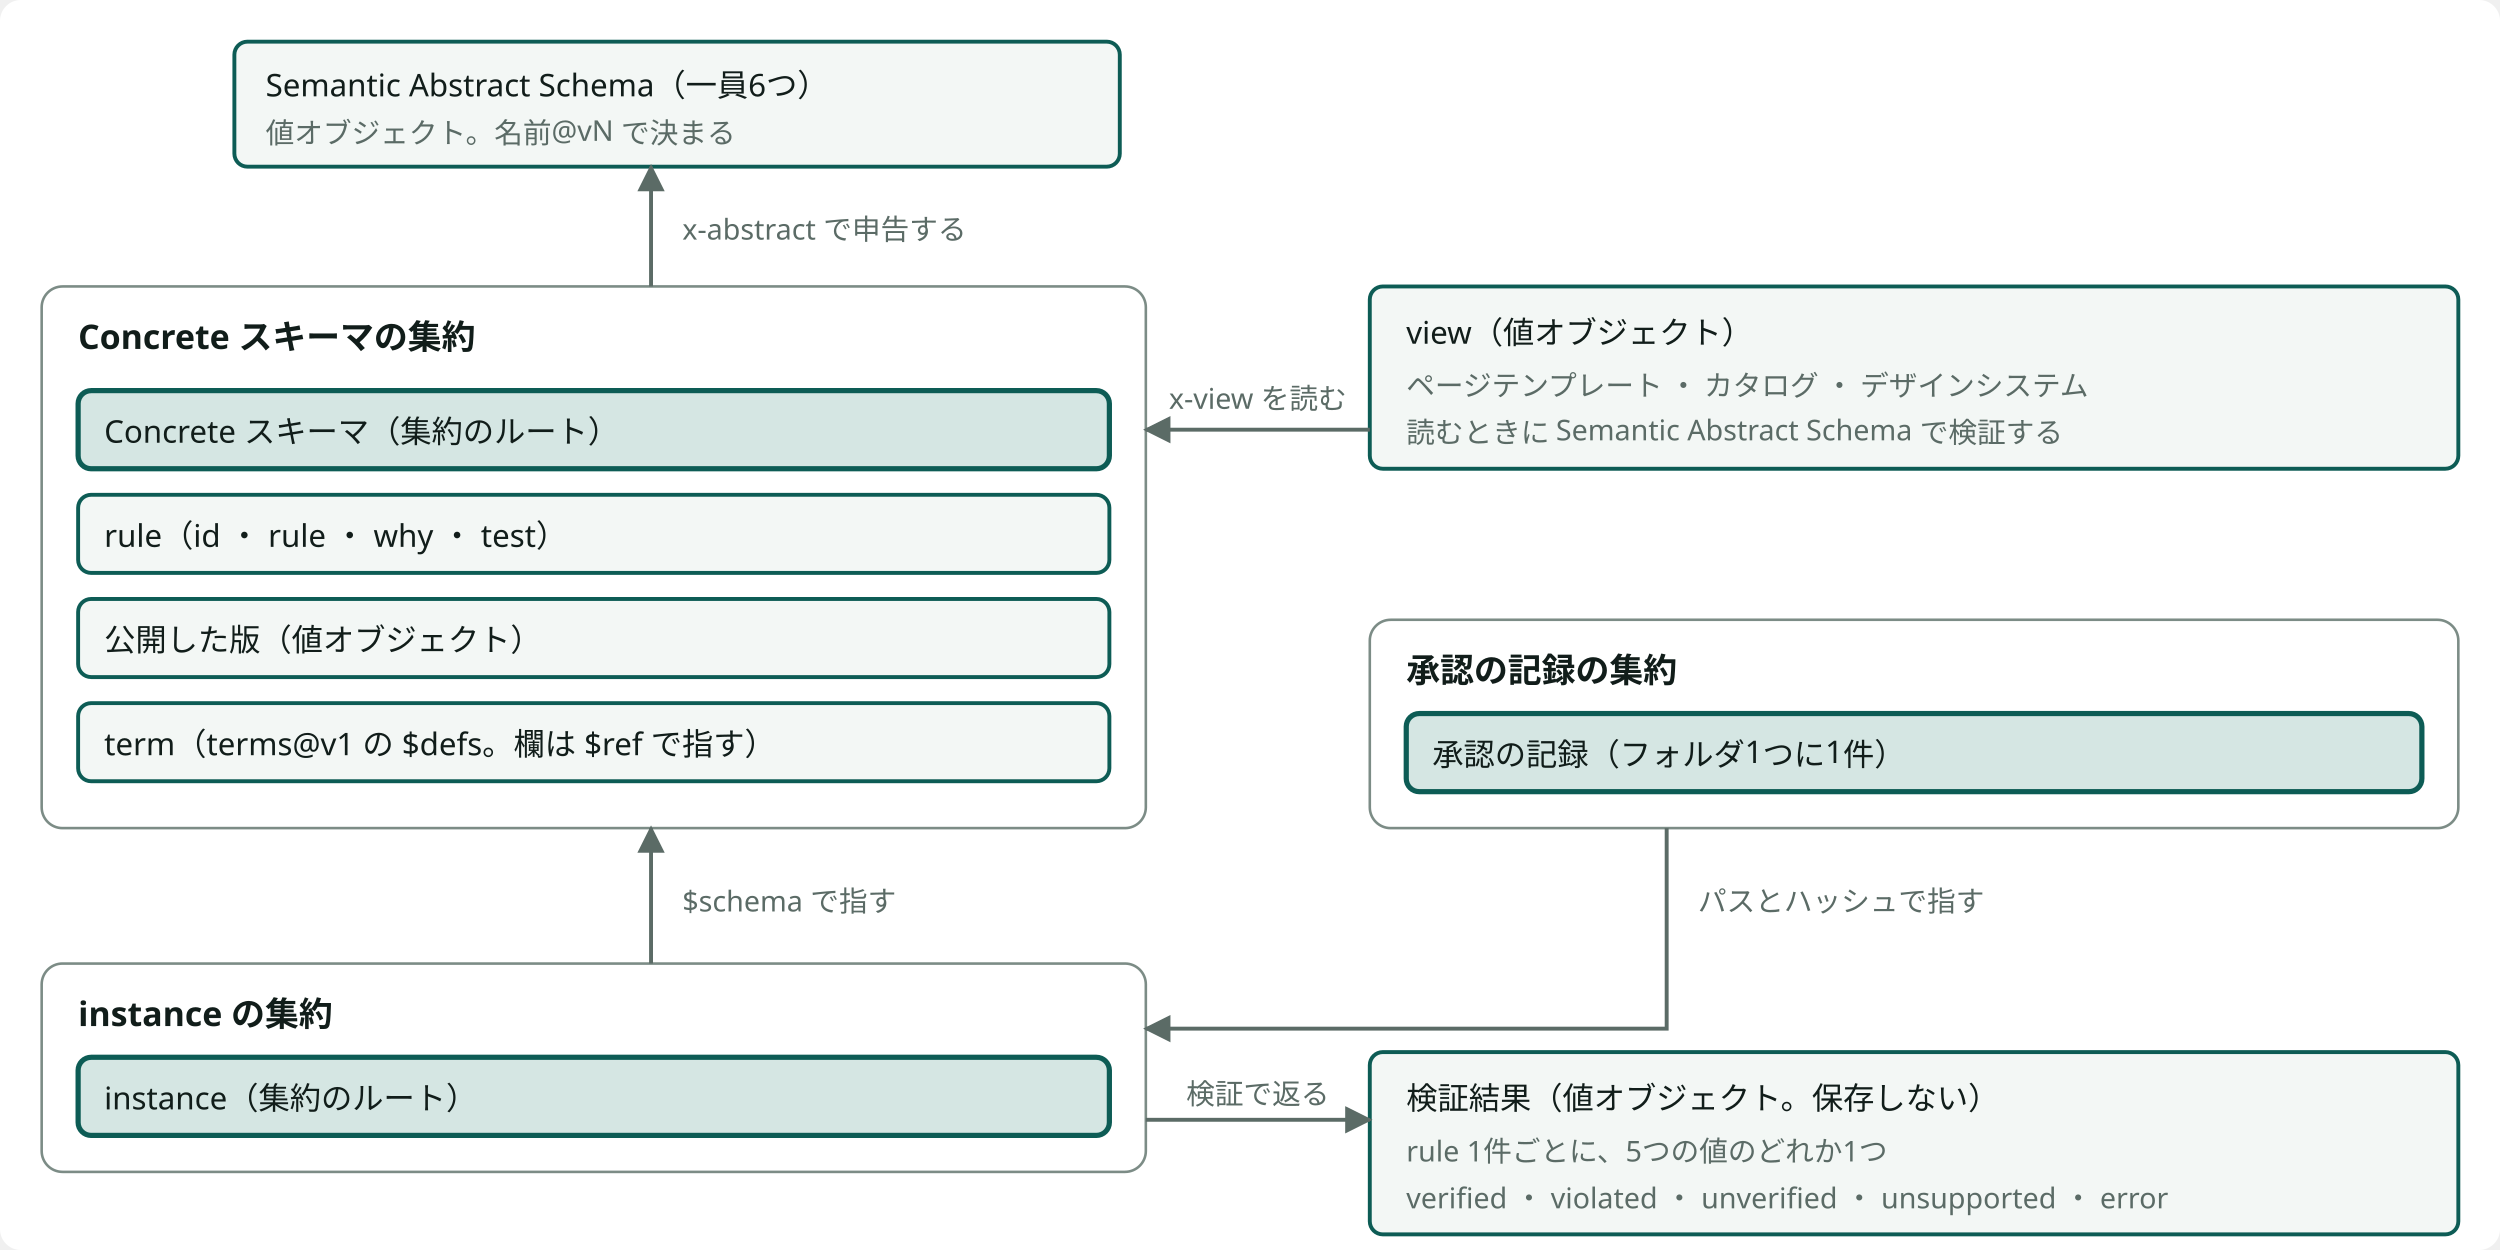
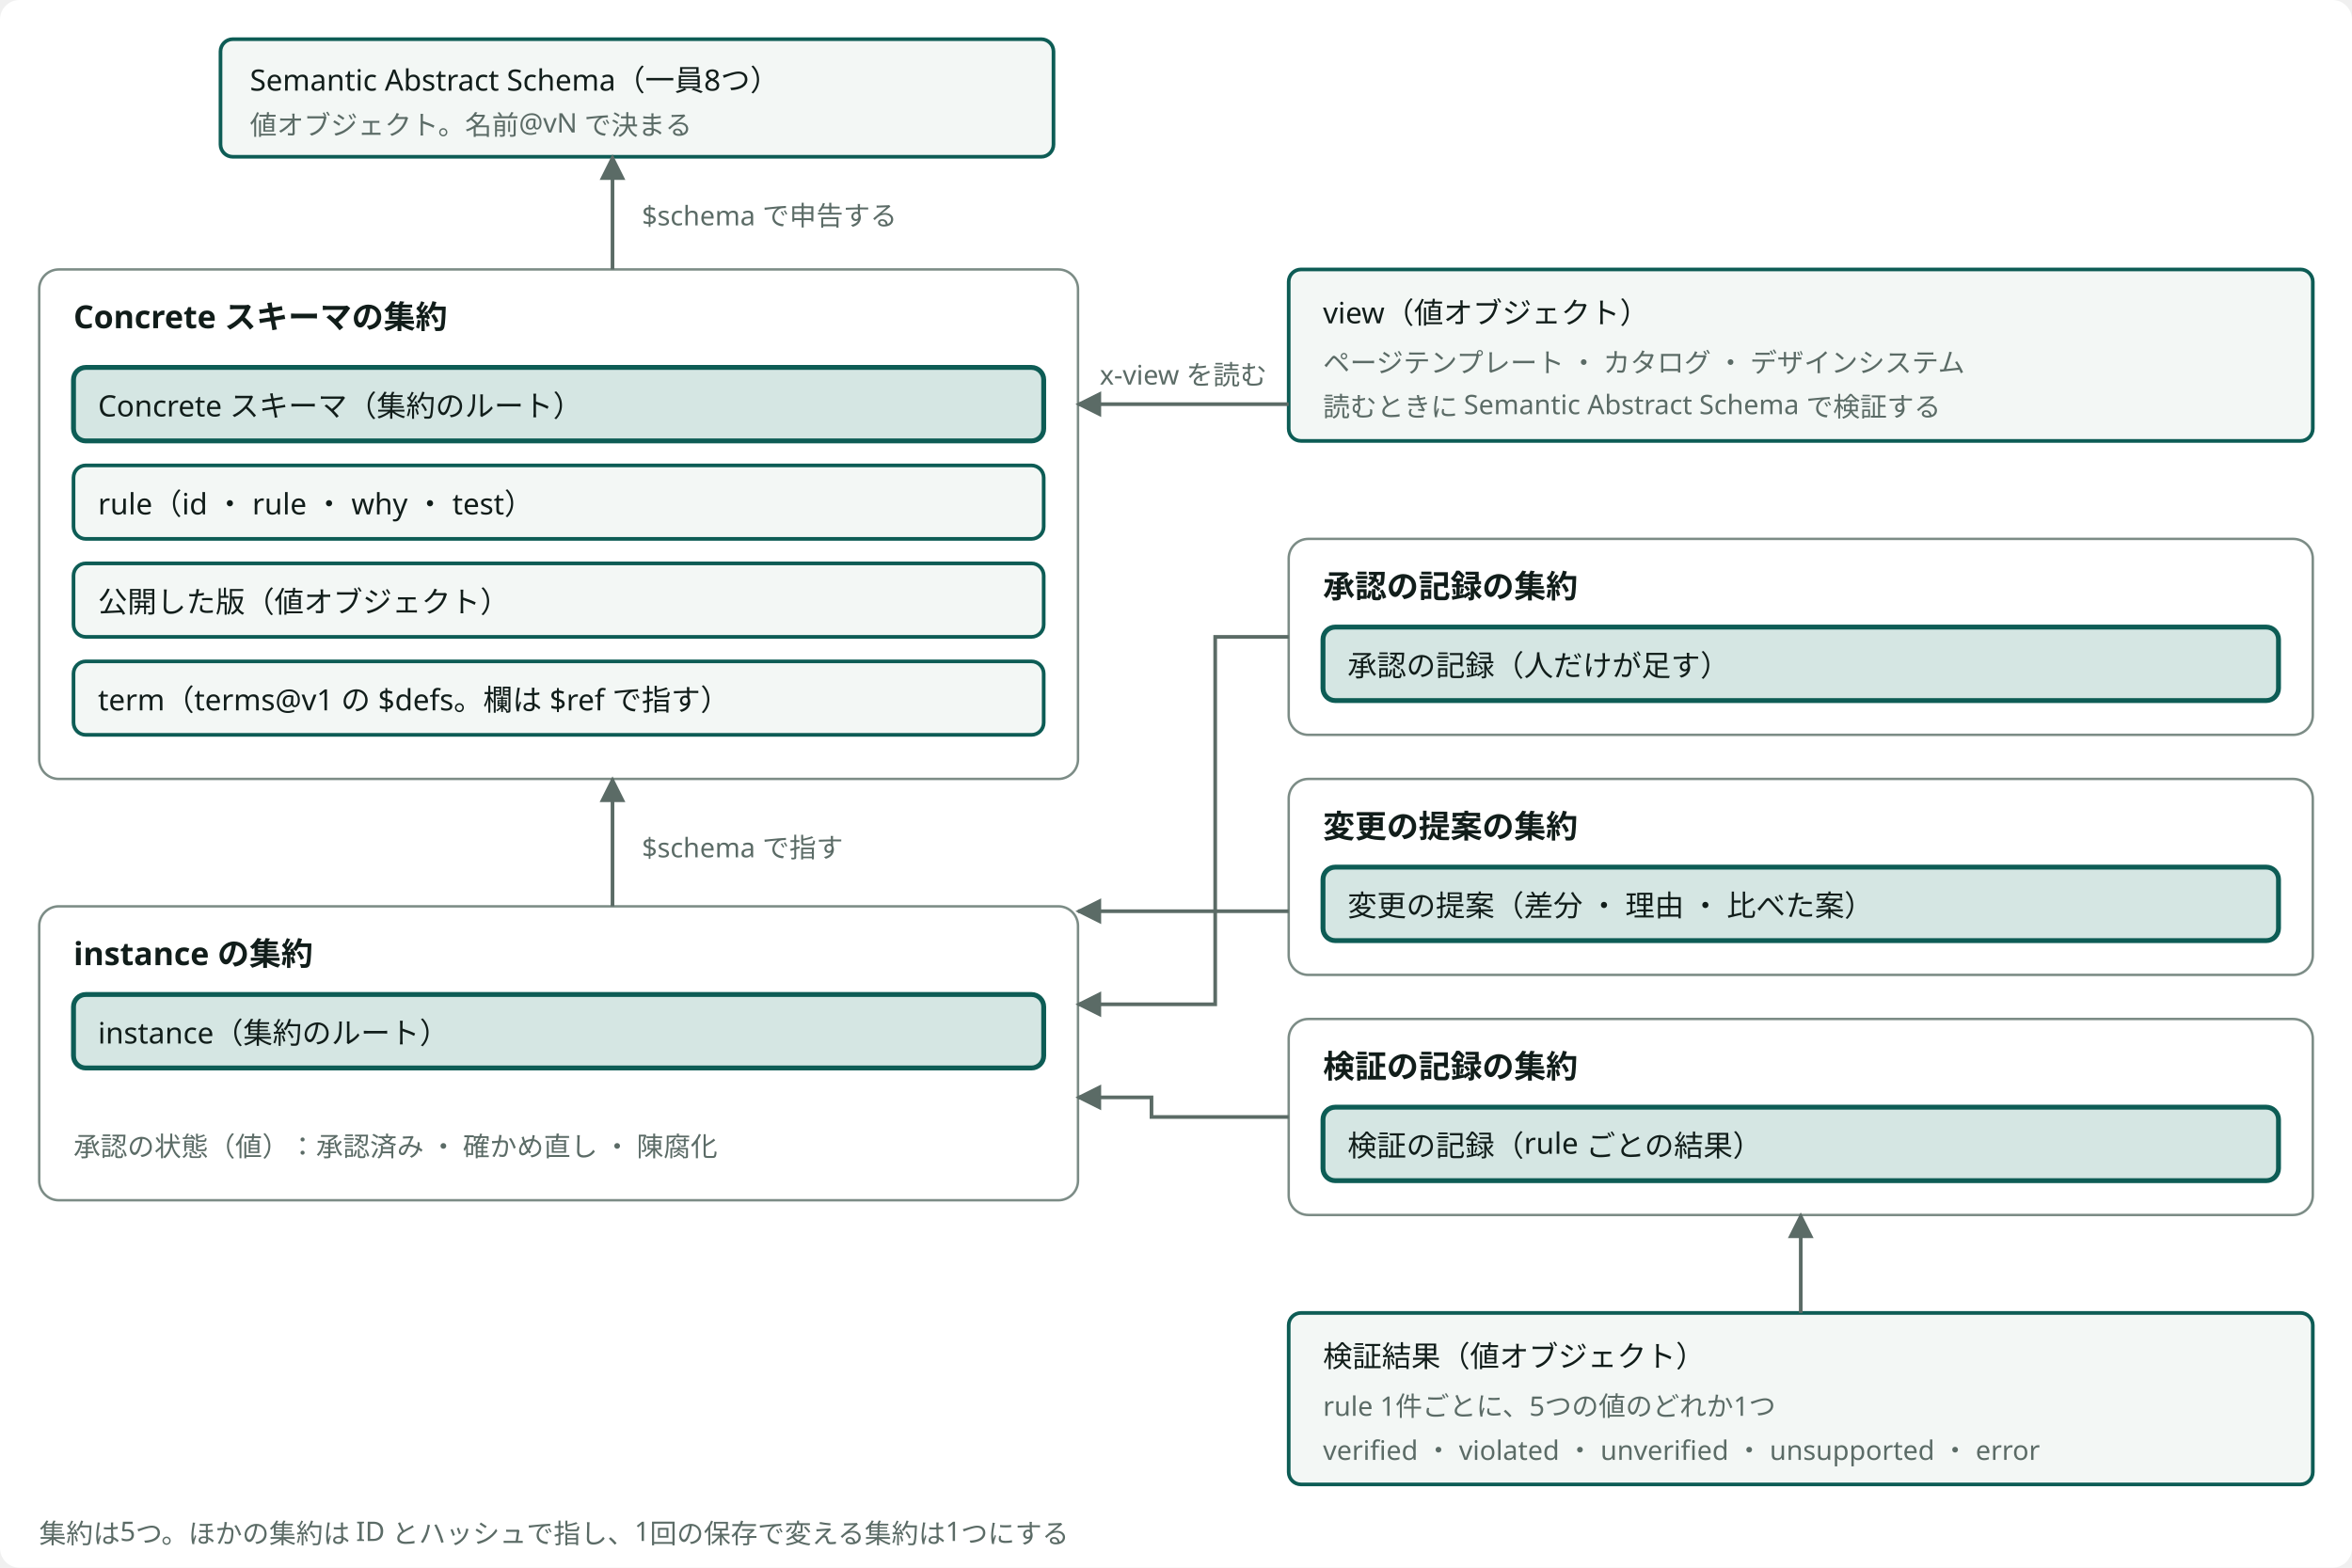
- <svg viewBox="0 0 960 480" style="min-width:860px" role="img" aria-label="Semantic Schema Core の9つの概念と3つの集約" class="dsvg">
-   <style data-dsvg="dark">.dsvg .canvas{fill:var(--dsvg-area-fill,#FFFFFF)}.dsvg .box{fill:var(--dsvg-box-fill,#F3F7F5);stroke:var(--dsvg-accent,#0D5C55)}.dsvg .label{fill:var(--dsvg-ink,#111D1A);font-size:12px}.dsvg .note{fill:var(--dsvg-ink-soft,#5B6B66);font-size:11px}.dsvg .area{fill:var(--dsvg-area-fill,#FFFFFF);stroke:var(--dsvg-line,#7C8C86)}.dsvg .title{fill:var(--dsvg-ink,#111D1A);font-size:13px;font-weight:700}.dsvg .box.focus{fill:var(--dsvg-accent-bg,#D5E6E3);stroke:var(--dsvg-accent,#0D5C55)}.dsvg .flow{stroke:var(--dsvg-ink-soft,#5B6B66)}.dsvg #dsvg-eba8fd3e-arrow-5B6B66 path{fill:var(--dsvg-ink-soft,#5B6B66)}@media (prefers-color-scheme:dark){:root:not([data-theme="light"]) .dsvg,.dsvg:root:not([data-theme="light"]){--dsvg-area-fill:#22302D;--dsvg-box-fill:#16211E;--dsvg-accent:#6CC9B8;--dsvg-ink:#E6EEEB;--dsvg-ink-soft:#9DADA8;--dsvg-line:#62756F;--dsvg-accent-bg:#173330}}:root[data-theme="dark"] .dsvg{--dsvg-area-fill:#22302D;--dsvg-box-fill:#16211E;--dsvg-accent:#6CC9B8;--dsvg-ink:#E6EEEB;--dsvg-ink-soft:#9DADA8;--dsvg-line:#62756F;--dsvg-accent-bg:#173330}</style>
+ <svg viewBox="0 0 960 640" style="min-width:860px" role="img" aria-label="Semantic Schema Core の概念と5つの集約" class="dsvg">
+   <style data-dsvg="dark">.dsvg .canvas{fill:var(--dsvg-area-fill,#FFFFFF)}.dsvg .box{fill:var(--dsvg-box-fill,#F3F7F5);stroke:var(--dsvg-accent,#0D5C55)}.dsvg .label{fill:var(--dsvg-ink,#111D1A);font-size:12px}.dsvg .note{fill:var(--dsvg-ink-soft,#5B6B66);font-size:11px}.dsvg .area{fill:var(--dsvg-area-fill,#FFFFFF);stroke:var(--dsvg-line,#7C8C86)}.dsvg .title{fill:var(--dsvg-ink,#111D1A);font-size:13px;font-weight:700}.dsvg .box.focus{fill:var(--dsvg-accent-bg,#D5E6E3);stroke:var(--dsvg-accent,#0D5C55)}.dsvg .flow{stroke:var(--dsvg-ink-soft,#5B6B66)}.dsvg #dsvg-4490148c-arrow-5B6B66 path{fill:var(--dsvg-ink-soft,#5B6B66)}@media (prefers-color-scheme:dark){:root:not([data-theme="light"]) .dsvg,.dsvg:root:not([data-theme="light"]){--dsvg-area-fill:#22302D;--dsvg-box-fill:#16211E;--dsvg-accent:#6CC9B8;--dsvg-ink:#E6EEEB;--dsvg-ink-soft:#9DADA8;--dsvg-line:#62756F;--dsvg-accent-bg:#173330}}:root[data-theme="dark"] .dsvg{--dsvg-area-fill:#22302D;--dsvg-box-fill:#16211E;--dsvg-accent:#6CC9B8;--dsvg-ink:#E6EEEB;--dsvg-ink-soft:#9DADA8;--dsvg-line:#62756F;--dsvg-accent-bg:#173330}</style>
  <defs data-dsvg="marker">
-     <marker id="dsvg-eba8fd3e-arrow-5B6B66" viewBox="0 0 10 10" refX="9" refY="5" markerWidth="7" markerHeight="7" orient="auto-start-reverse">
+     <marker id="dsvg-4490148c-arrow-5B6B66" viewBox="0 0 10 10" refX="9" refY="5" markerWidth="7" markerHeight="7" orient="auto-start-reverse">
      <path d="M0,0 L10,5 L0,10 z" fill="#5B6B66" />
    </marker>
  </defs>
-   <rect data-dsvg="canvas" class="canvas" x="0.0" y="0.0" width="960.0" height="480.0" fill="#FFFFFF" rx="8" />
+   <rect data-dsvg="canvas" class="canvas" x="0.0" y="0.0" width="960.0" height="640.0" fill="#FFFFFF" rx="8" />
  <rect class="box" x="90" y="16" width="340" height="48" fill="#F3F7F5" stroke="#0D5C55" stroke-width="1.5" rx="5" />
-   <text class="label" x="102" y="37" font-family="Noto Sans JP, Hiragino Kaku Gothic ProN, sans-serif" font-size="12" fill="#111D1A">Semantic Abstract Schema（一員6つ）</text>
+   <text class="label" x="102" y="37" font-family="Noto Sans JP, Hiragino Kaku Gothic ProN, sans-serif" font-size="12" fill="#111D1A">Semantic Abstract Schema（一員8つ）</text>
  <text class="note" x="102" y="55" font-family="Noto Sans JP, Hiragino Kaku Gothic ProN, sans-serif" font-size="11" fill="#5B6B66">値オブジェクト。名前@vN で決まる</text>
  <rect class="area" x="16" y="110" width="424" height="208" fill="#FFFFFF" stroke="#7C8C86" stroke-width="1" rx="8" />
  <text class="title" x="30" y="134" font-family="Noto Sans JP, Hiragino Kaku Gothic ProN, sans-serif" font-size="13" font-weight="700" fill="#111D1A">Concrete スキーマの集約</text>
  <rect class="box focus" x="30" y="150" width="396" height="30" fill="#D5E6E3" stroke="#0D5C55" stroke-width="2" rx="5" />
  <text class="label" x="40" y="170" font-family="Noto Sans JP, Hiragino Kaku Gothic ProN, sans-serif" font-size="12" fill="#111D1A">Concrete スキーマ（集約のルート）</text>
  <rect class="box" x="30" y="190" width="396" height="30" fill="#F3F7F5" stroke="#0D5C55" stroke-width="1.5" rx="5" />
  <text class="label" x="40" y="210" font-family="Noto Sans JP, Hiragino Kaku Gothic ProN, sans-serif" font-size="12" fill="#111D1A">rule（id ・ rule ・ why ・ test）</text>
  <rect class="box" x="30" y="230" width="396" height="30" fill="#F3F7F5" stroke="#0D5C55" stroke-width="1.5" rx="5" />
  <text class="label" x="40" y="250" font-family="Noto Sans JP, Hiragino Kaku Gothic ProN, sans-serif" font-size="12" fill="#111D1A">公開した版（値オブジェクト）</text>
  <rect class="box" x="30" y="270" width="396" height="30" fill="#F3F7F5" stroke="#0D5C55" stroke-width="1.5" rx="5" />
  <text class="label" x="40" y="290" font-family="Noto Sans JP, Hiragino Kaku Gothic ProN, sans-serif" font-size="12" fill="#111D1A">term（terms@v1 の $defs。欄は $ref で指す）</text>
-   <path class="flow" d="M250,110 V64" fill="none" stroke="#5B6B66" stroke-width="1.5" marker-end="url(#dsvg-eba8fd3e-arrow-5B6B66)" />
-   <text class="note" x="262" y="92" font-family="Noto Sans JP, Hiragino Kaku Gothic ProN, sans-serif" font-size="11" fill="#5B6B66">x-abstract で申告する</text>
-   <rect class="area" x="16" y="370" width="424" height="80" fill="#FFFFFF" stroke="#7C8C86" stroke-width="1" rx="8" />
+   <path class="flow" d="M250,110 V64" fill="none" stroke="#5B6B66" stroke-width="1.5" marker-end="url(#dsvg-4490148c-arrow-5B6B66)" />
+   <text class="note" x="262" y="92" font-family="Noto Sans JP, Hiragino Kaku Gothic ProN, sans-serif" font-size="11" fill="#5B6B66">$schema で申告する</text>
+   <rect class="area" x="16" y="370" width="424" height="120" fill="#FFFFFF" stroke="#7C8C86" stroke-width="1" rx="8" />
  <text class="title" x="30" y="394" font-family="Noto Sans JP, Hiragino Kaku Gothic ProN, sans-serif" font-size="13" font-weight="700" fill="#111D1A">instance の集約</text>
  <rect class="box focus" x="30" y="406" width="396" height="30" fill="#D5E6E3" stroke="#0D5C55" stroke-width="2" rx="5" />
  <text class="label" x="40" y="426" font-family="Noto Sans JP, Hiragino Kaku Gothic ProN, sans-serif" font-size="12" fill="#111D1A">instance（集約のルート）</text>
-   <path class="flow" d="M250,370 V318" fill="none" stroke="#5B6B66" stroke-width="1.5" marker-end="url(#dsvg-eba8fd3e-arrow-5B6B66)" />
+   <text class="note" x="30" y="472" font-family="Noto Sans JP, Hiragino Kaku Gothic ProN, sans-serif" font-size="11" fill="#5B6B66">承認の状態（値）：承認済み ・ 確かめ直し ・ 陳腐化</text>
+   <path class="flow" d="M250,370 V318" fill="none" stroke="#5B6B66" stroke-width="1.5" marker-end="url(#dsvg-4490148c-arrow-5B6B66)" />
  <text class="note" x="262" y="350" font-family="Noto Sans JP, Hiragino Kaku Gothic ProN, sans-serif" font-size="11" fill="#5B6B66">$schema で指す</text>
  <rect class="box" x="526" y="110" width="418" height="70" fill="#F3F7F5" stroke="#0D5C55" stroke-width="1.5" rx="5" />
  <text class="label" x="540" y="132" font-family="Noto Sans JP, Hiragino Kaku Gothic ProN, sans-serif" font-size="12" fill="#111D1A">view（値オブジェクト）</text>
  <text class="note" x="540" y="152" font-family="Noto Sans JP, Hiragino Kaku Gothic ProN, sans-serif" font-size="11" fill="#5B6B66">ページテンプレート ・ カタログ ・ デザインシステム</text>
  <text class="note" x="540" y="170" font-family="Noto Sans JP, Hiragino Kaku Gothic ProN, sans-serif" font-size="11" fill="#5B6B66">読むときに Semantic Abstract Schema で検証する</text>
-   <path class="flow" d="M526,165 H440" fill="none" stroke="#5B6B66" stroke-width="1.5" marker-end="url(#dsvg-eba8fd3e-arrow-5B6B66)" />
+   <path class="flow" d="M526,165 H440" fill="none" stroke="#5B6B66" stroke-width="1.5" marker-end="url(#dsvg-4490148c-arrow-5B6B66)" />
  <text class="note" x="483" y="157" text-anchor="middle" font-family="Noto Sans JP, Hiragino Kaku Gothic ProN, sans-serif" font-size="11" fill="#5B6B66">x-view を読む</text>
-   <rect class="area" x="526" y="238" width="418" height="80" fill="#FFFFFF" stroke="#7C8C86" stroke-width="1" rx="8" />
-   <text class="title" x="540" y="262" font-family="Noto Sans JP, Hiragino Kaku Gothic ProN, sans-serif" font-size="13" font-weight="700" fill="#111D1A">承認の記録の集約</text>
-   <rect class="box focus" x="540" y="274" width="390" height="30" fill="#D5E6E3" stroke="#0D5C55" stroke-width="2" rx="5" />
-   <text class="label" x="550" y="294" font-family="Noto Sans JP, Hiragino Kaku Gothic ProN, sans-serif" font-size="12" fill="#111D1A">承認の記録（フォルダ1つに1件）</text>
-   <path class="flow" d="M640,318 V395 H440" fill="none" stroke="#5B6B66" stroke-width="1.5" marker-end="url(#dsvg-eba8fd3e-arrow-5B6B66)" />
-   <text class="note" x="652" y="350" font-family="Noto Sans JP, Hiragino Kaku Gothic ProN, sans-serif" font-size="11" fill="#5B6B66">パスとハッシュで指す</text>
-   <rect class="box" x="526" y="404" width="418" height="70" fill="#F3F7F5" stroke="#0D5C55" stroke-width="1.5" rx="5" />
-   <text class="label" x="540" y="426" font-family="Noto Sans JP, Hiragino Kaku Gothic ProN, sans-serif" font-size="12" fill="#111D1A">検証結果（値オブジェクト。保存しない）</text>
-   <text class="note" x="540" y="446" font-family="Noto Sans JP, Hiragino Kaku Gothic ProN, sans-serif" font-size="11" fill="#5B6B66">rule 1件ごとに、5つの値のどれか1つ</text>
-   <text class="note" x="540" y="464" font-family="Noto Sans JP, Hiragino Kaku Gothic ProN, sans-serif" font-size="11" fill="#5B6B66">verified ・ violated ・ unverified ・ unsupported ・ error</text>
-   <path class="flow" d="M440,430 H526" fill="none" stroke="#5B6B66" stroke-width="1.5" marker-end="url(#dsvg-eba8fd3e-arrow-5B6B66)" />
-   <text class="note" x="483" y="424" text-anchor="middle" font-family="Noto Sans JP, Hiragino Kaku Gothic ProN, sans-serif" font-size="11" fill="#5B6B66">検証で返る</text>
+   <rect class="area" x="526" y="220" width="418" height="80" fill="#FFFFFF" stroke="#7C8C86" stroke-width="1" rx="8" />
+   <text class="title" x="540" y="244" font-family="Noto Sans JP, Hiragino Kaku Gothic ProN, sans-serif" font-size="13" font-weight="700" fill="#111D1A">承認の記録の集約</text>
+   <rect class="box focus" x="540" y="256" width="390" height="30" fill="#D5E6E3" stroke="#0D5C55" stroke-width="2" rx="5" />
+   <text class="label" x="550" y="276" font-family="Noto Sans JP, Hiragino Kaku Gothic ProN, sans-serif" font-size="12" fill="#111D1A">承認の記録（人だけが足す）</text>
+   <rect class="area" x="526" y="318" width="418" height="80" fill="#FFFFFF" stroke="#7C8C86" stroke-width="1" rx="8" />
+   <text class="title" x="540" y="342" font-family="Noto Sans JP, Hiragino Kaku Gothic ProN, sans-serif" font-size="13" font-weight="700" fill="#111D1A">変更の提案の集約</text>
+   <rect class="box focus" x="540" y="354" width="390" height="30" fill="#D5E6E3" stroke="#0D5C55" stroke-width="2" rx="5" />
+   <text class="label" x="550" y="374" font-family="Noto Sans JP, Hiragino Kaku Gothic ProN, sans-serif" font-size="12" fill="#111D1A">変更の提案（差分 ・ 理由 ・ 比べた案）</text>
+   <rect class="area" x="526" y="416" width="418" height="80" fill="#FFFFFF" stroke="#7C8C86" stroke-width="1" rx="8" />
+   <text class="title" x="540" y="440" font-family="Noto Sans JP, Hiragino Kaku Gothic ProN, sans-serif" font-size="13" font-weight="700" fill="#111D1A">検証の記録の集約</text>
+   <rect class="box focus" x="540" y="452" width="390" height="30" fill="#D5E6E3" stroke="#0D5C55" stroke-width="2" rx="5" />
+   <text class="label" x="550" y="472" font-family="Noto Sans JP, Hiragino Kaku Gothic ProN, sans-serif" font-size="12" fill="#111D1A">検証の記録（rule ごとの結果）</text>
+   <path class="flow" d="M526,260 H496 V410 H440" fill="none" stroke="#5B6B66" stroke-width="1.5" marker-end="url(#dsvg-4490148c-arrow-5B6B66)" />
+   <path class="flow" d="M526,372 H440" fill="none" stroke="#5B6B66" stroke-width="1.5" marker-end="url(#dsvg-4490148c-arrow-5B6B66)" />
+   <path class="flow" d="M526,456 H470 V448 H440" fill="none" stroke="#5B6B66" stroke-width="1.5" marker-end="url(#dsvg-4490148c-arrow-5B6B66)" />
+   <rect class="box" x="526" y="536" width="418" height="70" fill="#F3F7F5" stroke="#0D5C55" stroke-width="1.5" rx="5" />
+   <text class="label" x="540" y="558" font-family="Noto Sans JP, Hiragino Kaku Gothic ProN, sans-serif" font-size="12" fill="#111D1A">検証結果（値オブジェクト）</text>
+   <text class="note" x="540" y="578" font-family="Noto Sans JP, Hiragino Kaku Gothic ProN, sans-serif" font-size="11" fill="#5B6B66">rule 1件ごとに、5つの値のどれか1つ</text>
+   <text class="note" x="540" y="596" font-family="Noto Sans JP, Hiragino Kaku Gothic ProN, sans-serif" font-size="11" fill="#5B6B66">verified ・ violated ・ unverified ・ unsupported ・ error</text>
+   <path class="flow" d="M735,536 V496" fill="none" stroke="#5B6B66" stroke-width="1.5" marker-end="url(#dsvg-4490148c-arrow-5B6B66)" />
+   <text class="note" x="16" y="630" font-family="Noto Sans JP, Hiragino Kaku Gothic ProN, sans-serif" font-size="11" fill="#5B6B66">集約は5つ。ほかの集約は ID とハッシュで指し、1回の保存で変える集約は1つにする</text>
</svg>
